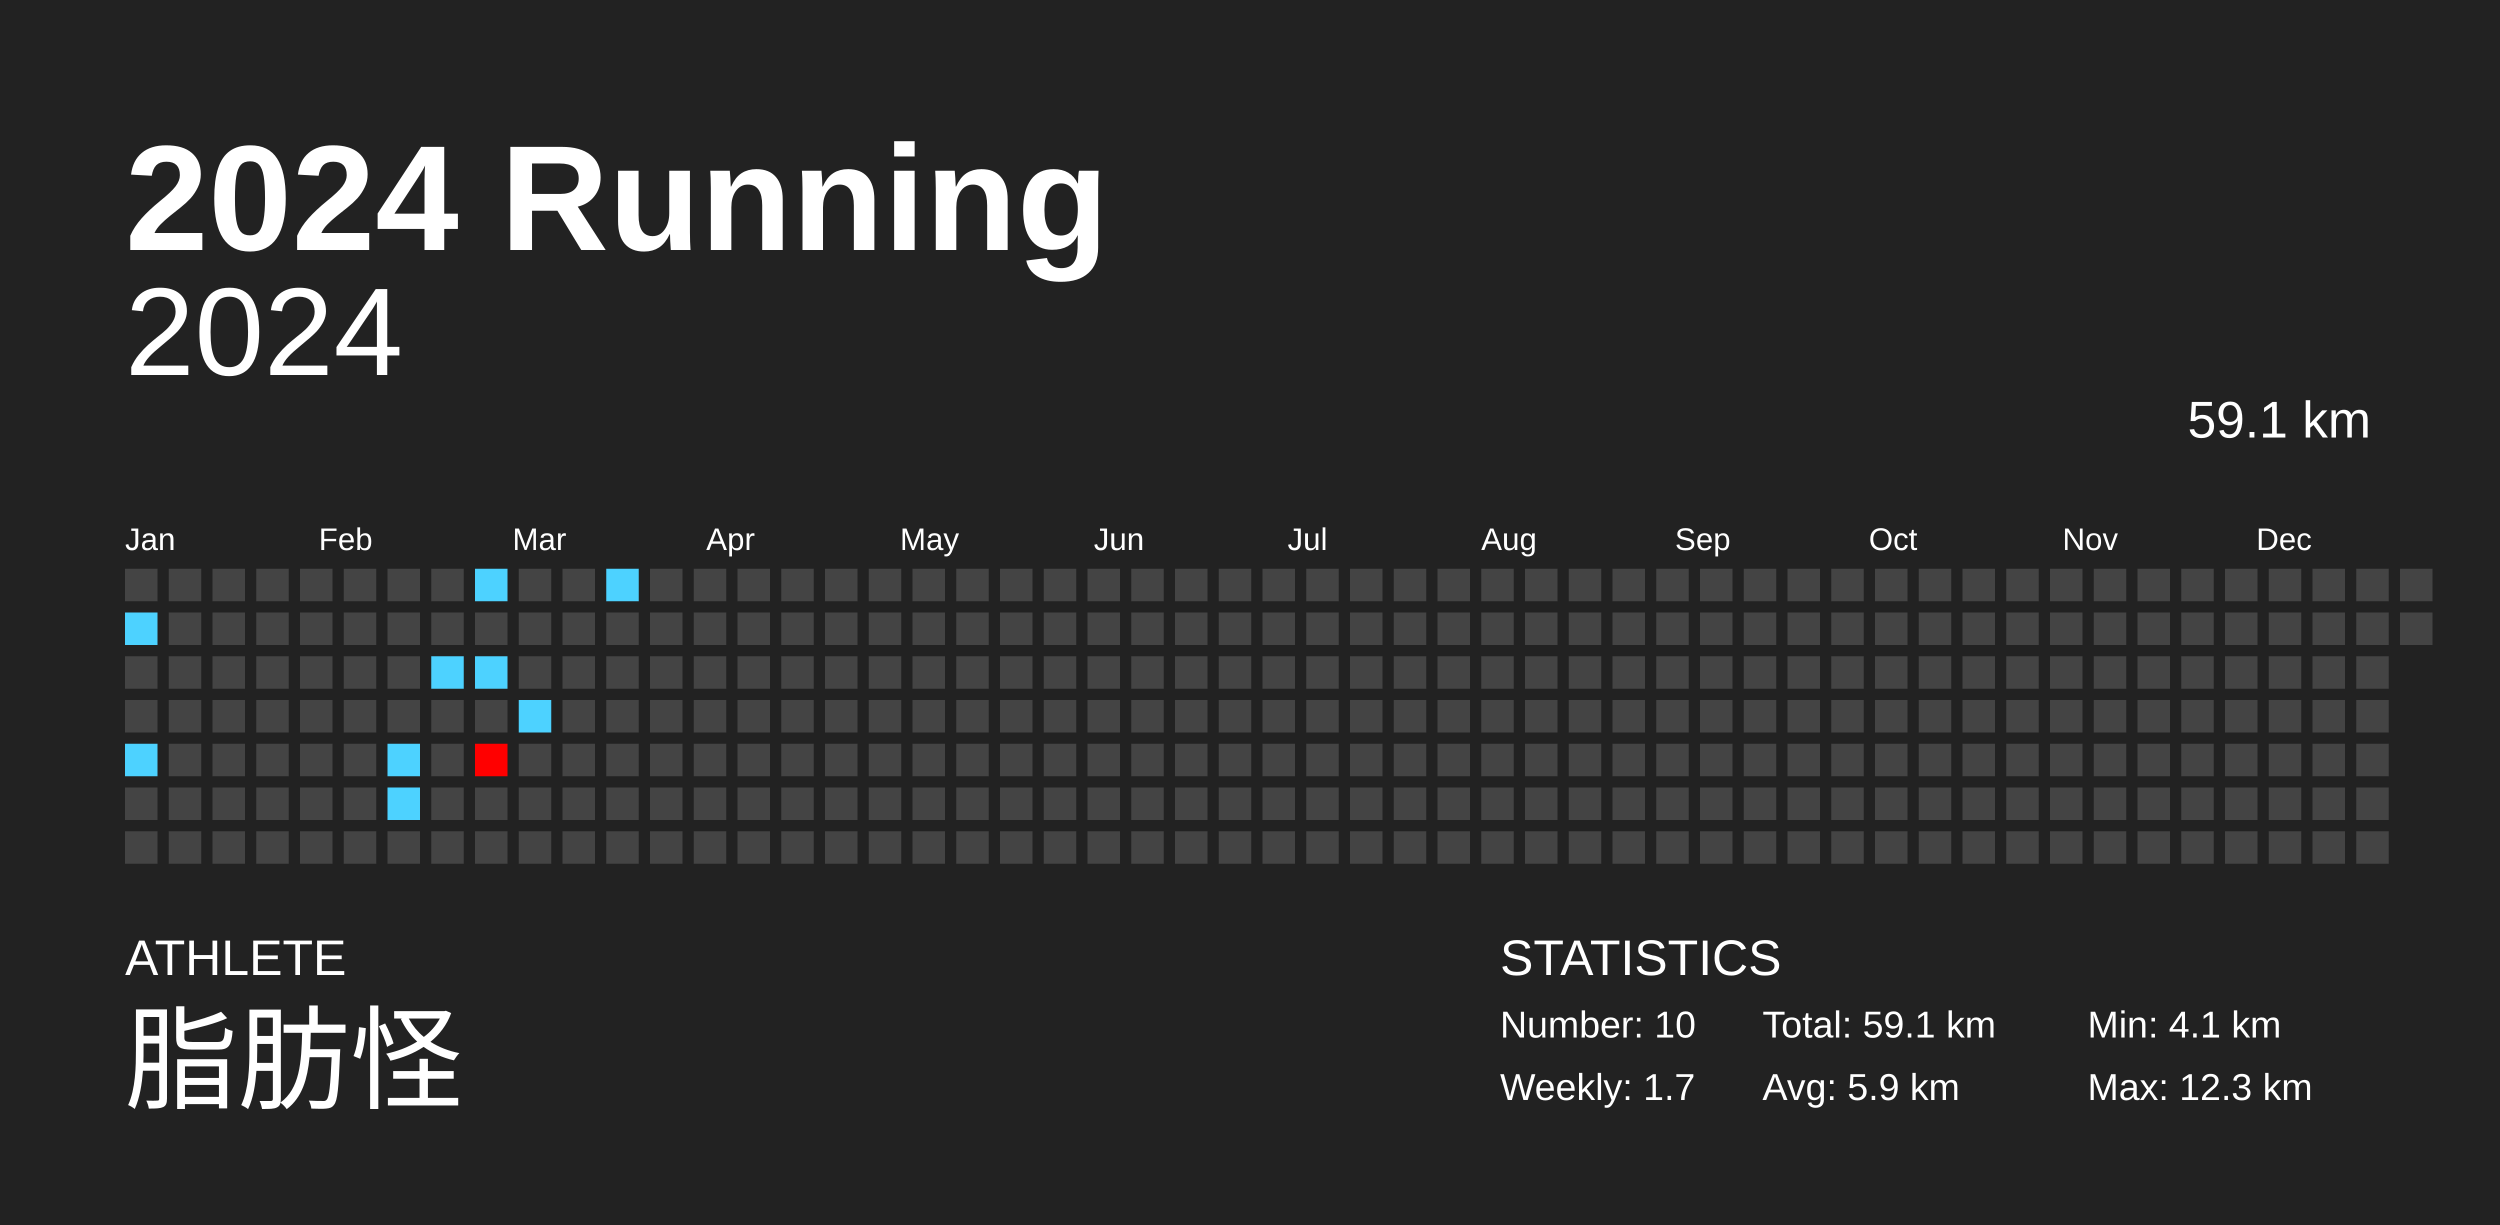
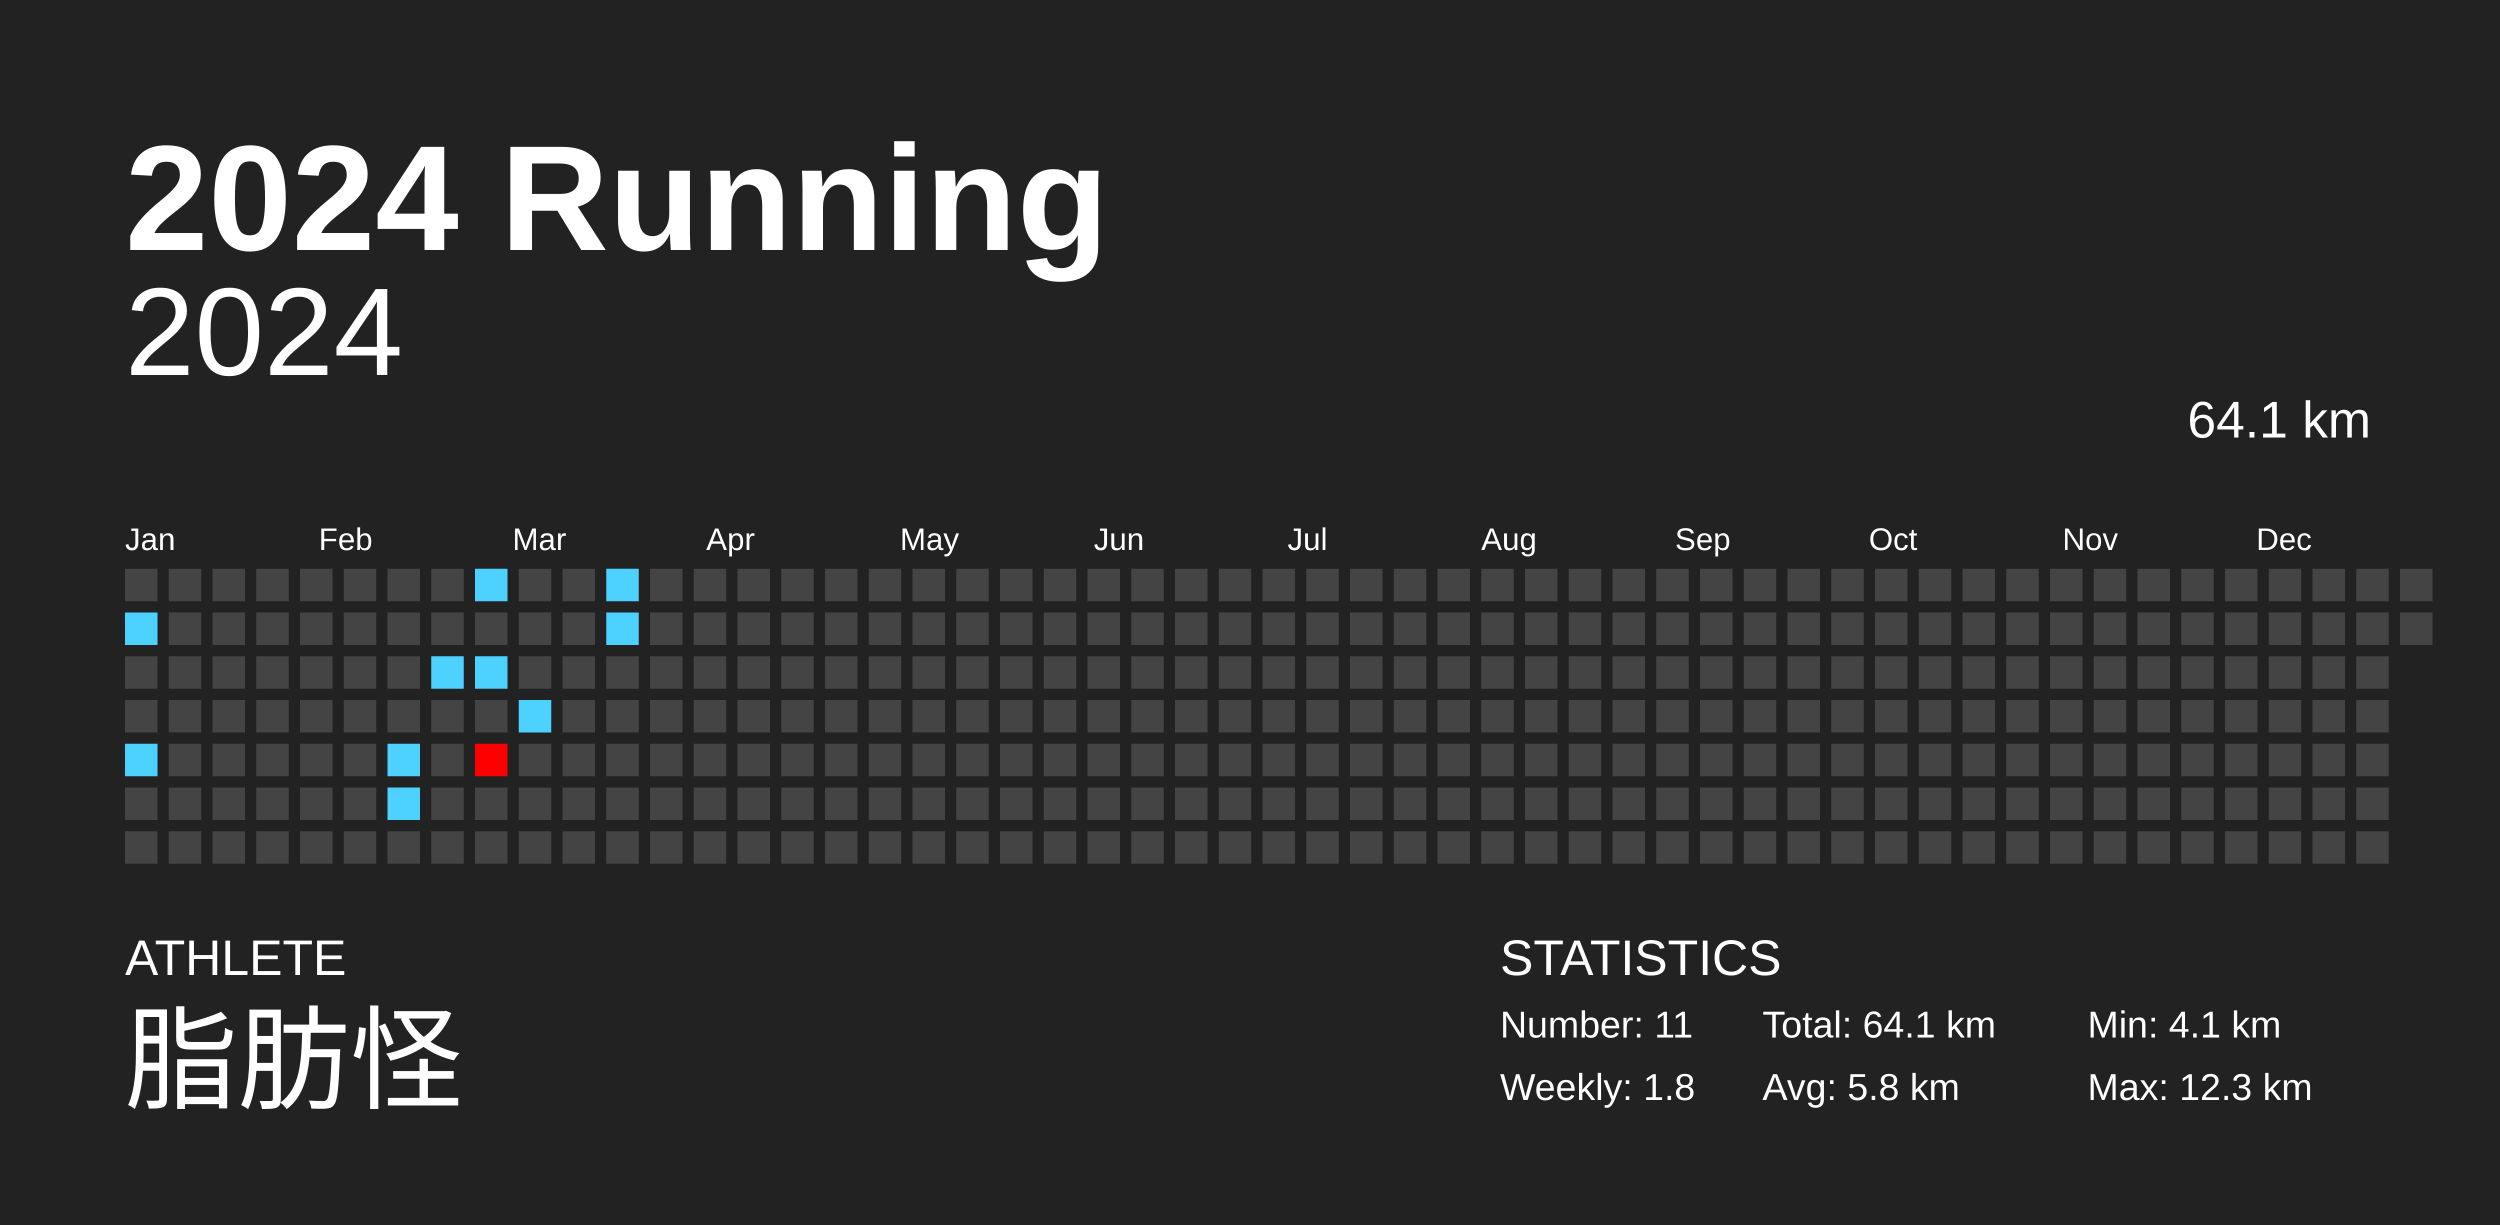
<svg xmlns="http://www.w3.org/2000/svg" baseProfile="full" height="98mm" version="1.1" viewBox="0,0,200,98" width="200mm">
  <defs />
  <rect fill="#222222" height="98" width="200" x="0" y="0" />
  <text fill="#FFFFFF" style="font-size:12px; font-family:Arial; font-weight:bold;" x="10" y="20">2024 Running</text>
  <text fill="#FFFFFF" style="font-size:4px; font-family:Arial" x="10" y="78">ATHLETE</text>
  <text fill="#FFFFFF" style="font-size:9px; font-family:Arial" x="10" y="88">脂肪怪</text>
  <text fill="#FFFFFF" style="font-size:4px; font-family:Arial" x="120" y="78">STATISTICS</text>
-   <text fill="#FFFFFF" style="font-size:3px; font-family:Arial" x="120" y="83">Number: 10</text>
-   <text fill="#FFFFFF" style="font-size:3px; font-family:Arial" x="120" y="88">Weekly: 1.7</text>
-   <text fill="#FFFFFF" style="font-size:3px; font-family:Arial" x="141" y="83">Total: 59.1 km</text>
-   <text fill="#FFFFFF" style="font-size:3px; font-family:Arial" x="141" y="88">Avg: 5.9 km</text>
+   <text fill="#FFFFFF" style="font-size:3px; font-family:Arial" x="120" y="83">Number: 11</text>
+   <text fill="#FFFFFF" style="font-size:3px; font-family:Arial" x="120" y="88">Weekly: 1.8</text>
+   <text fill="#FFFFFF" style="font-size:3px; font-family:Arial" x="141" y="83">Total: 64.1 km</text>
+   <text fill="#FFFFFF" style="font-size:3px; font-family:Arial" x="141" y="88">Avg: 5.8 km</text>
  <text fill="#FFFFFF" style="font-size:3px; font-family:Arial" x="167" y="83">Min: 4.1 km</text>
  <text fill="#FFFFFF" style="font-size:3px; font-family:Arial" x="167" y="88">Max: 12.3 km</text>
  <text alignment-baseline="hanging" fill="#FFFFFF" style="font-size:10.0px; font-family:Arial;" x="10" y="30">2024</text>
-   <text alignment-baseline="hanging" fill="#FFFFFF" style="font-size:4.125px; font-family:Arial;" x="175" y="35">59.1 km</text>
+   <text alignment-baseline="hanging" fill="#FFFFFF" style="font-size:4.125px; font-family:Arial;" x="175" y="35">64.1 km</text>
  <text fill="#FFFFFF" style="font-size:2.5px; font-family:Arial" x="10.0" y="44">Jan</text>
  <text fill="#FFFFFF" style="font-size:2.5px; font-family:Arial" x="25.5" y="44">Feb</text>
  <text fill="#FFFFFF" style="font-size:2.5px; font-family:Arial" x="41.0" y="44">Mar</text>
  <text fill="#FFFFFF" style="font-size:2.5px; font-family:Arial" x="56.5" y="44">Apr</text>
  <text fill="#FFFFFF" style="font-size:2.5px; font-family:Arial" x="72.0" y="44">May</text>
  <text fill="#FFFFFF" style="font-size:2.5px; font-family:Arial" x="87.5" y="44">Jun</text>
  <text fill="#FFFFFF" style="font-size:2.5px; font-family:Arial" x="103.0" y="44">Jul</text>
  <text fill="#FFFFFF" style="font-size:2.5px; font-family:Arial" x="118.5" y="44">Aug</text>
  <text fill="#FFFFFF" style="font-size:2.5px; font-family:Arial" x="134.0" y="44">Sep</text>
  <text fill="#FFFFFF" style="font-size:2.5px; font-family:Arial" x="149.5" y="44">Oct</text>
  <text fill="#FFFFFF" style="font-size:2.5px; font-family:Arial" x="165.0" y="44">Nov</text>
  <text fill="#FFFFFF" style="font-size:2.5px; font-family:Arial" x="180.5" y="44">Dec</text>
  <rect fill="#444444" height="2.6" width="2.6" x="10.0" y="45.5" />
  <rect fill="#4dd2ff" height="2.6" width="2.6" x="10.0" y="49.0" />
  <rect fill="#444444" height="2.6" width="2.6" x="10.0" y="52.5" />
  <rect fill="#444444" height="2.6" width="2.6" x="10.0" y="56.0" />
  <rect fill="#4dd2ff" height="2.6" width="2.6" x="10.0" y="59.5" />
  <rect fill="#444444" height="2.6" width="2.6" x="10.0" y="63.0" />
  <rect fill="#444444" height="2.6" width="2.6" x="10.0" y="66.5" />
  <rect fill="#444444" height="2.6" width="2.6" x="13.5" y="45.5" />
  <rect fill="#444444" height="2.6" width="2.6" x="13.5" y="49.0" />
  <rect fill="#444444" height="2.6" width="2.6" x="13.5" y="52.5" />
  <rect fill="#444444" height="2.6" width="2.6" x="13.5" y="56.0" />
  <rect fill="#444444" height="2.6" width="2.6" x="13.5" y="59.5" />
  <rect fill="#444444" height="2.6" width="2.6" x="13.5" y="63.0" />
  <rect fill="#444444" height="2.6" width="2.6" x="13.5" y="66.5" />
  <rect fill="#444444" height="2.6" width="2.6" x="17.0" y="45.5" />
  <rect fill="#444444" height="2.6" width="2.6" x="17.0" y="49.0" />
  <rect fill="#444444" height="2.6" width="2.6" x="17.0" y="52.5" />
  <rect fill="#444444" height="2.6" width="2.6" x="17.0" y="56.0" />
  <rect fill="#444444" height="2.6" width="2.6" x="17.0" y="59.5" />
  <rect fill="#444444" height="2.6" width="2.6" x="17.0" y="63.0" />
  <rect fill="#444444" height="2.6" width="2.6" x="17.0" y="66.5" />
  <rect fill="#444444" height="2.6" width="2.6" x="20.5" y="45.5" />
  <rect fill="#444444" height="2.6" width="2.6" x="20.5" y="49.0" />
  <rect fill="#444444" height="2.6" width="2.6" x="20.5" y="52.5" />
  <rect fill="#444444" height="2.6" width="2.6" x="20.5" y="56.0" />
  <rect fill="#444444" height="2.6" width="2.6" x="20.5" y="59.5" />
  <rect fill="#444444" height="2.6" width="2.6" x="20.5" y="63.0" />
  <rect fill="#444444" height="2.6" width="2.6" x="20.5" y="66.5" />
  <rect fill="#444444" height="2.6" width="2.6" x="24.0" y="45.5" />
  <rect fill="#444444" height="2.6" width="2.6" x="24.0" y="49.0" />
  <rect fill="#444444" height="2.6" width="2.6" x="24.0" y="52.5" />
  <rect fill="#444444" height="2.6" width="2.6" x="24.0" y="56.0" />
  <rect fill="#444444" height="2.6" width="2.6" x="24.0" y="59.5" />
  <rect fill="#444444" height="2.6" width="2.6" x="24.0" y="63.0" />
  <rect fill="#444444" height="2.6" width="2.6" x="24.0" y="66.5" />
  <rect fill="#444444" height="2.6" width="2.6" x="27.5" y="45.5" />
  <rect fill="#444444" height="2.6" width="2.6" x="27.5" y="49.0" />
  <rect fill="#444444" height="2.6" width="2.6" x="27.5" y="52.5" />
  <rect fill="#444444" height="2.6" width="2.6" x="27.5" y="56.0" />
  <rect fill="#444444" height="2.6" width="2.6" x="27.5" y="59.5" />
  <rect fill="#444444" height="2.6" width="2.6" x="27.5" y="63.0" />
  <rect fill="#444444" height="2.6" width="2.6" x="27.5" y="66.5" />
  <rect fill="#444444" height="2.6" width="2.6" x="31.0" y="45.5" />
  <rect fill="#444444" height="2.6" width="2.6" x="31.0" y="49.0" />
  <rect fill="#444444" height="2.6" width="2.6" x="31.0" y="52.5" />
  <rect fill="#444444" height="2.6" width="2.6" x="31.0" y="56.0" />
  <rect fill="#4dd2ff" height="2.6" width="2.6" x="31.0" y="59.5" />
  <rect fill="#4dd2ff" height="2.6" width="2.6" x="31.0" y="63.0" />
  <rect fill="#444444" height="2.6" width="2.6" x="31.0" y="66.5" />
  <rect fill="#444444" height="2.6" width="2.6" x="34.5" y="45.5" />
  <rect fill="#444444" height="2.6" width="2.6" x="34.5" y="49.0" />
  <rect fill="#4dd2ff" height="2.6" width="2.6" x="34.5" y="52.5" />
  <rect fill="#444444" height="2.6" width="2.6" x="34.5" y="56.0" />
  <rect fill="#444444" height="2.6" width="2.6" x="34.5" y="59.5" />
  <rect fill="#444444" height="2.6" width="2.6" x="34.5" y="63.0" />
  <rect fill="#444444" height="2.6" width="2.6" x="34.5" y="66.5" />
  <rect fill="#4dd2ff" height="2.6" width="2.6" x="38.0" y="45.5" />
  <rect fill="#444444" height="2.6" width="2.6" x="38.0" y="49.0" />
  <rect fill="#4dd2ff" height="2.6" width="2.6" x="38.0" y="52.5" />
  <rect fill="#444444" height="2.6" width="2.6" x="38.0" y="56.0" />
  <rect fill="#ff0000" height="2.6" width="2.6" x="38.0" y="59.5" />
  <rect fill="#444444" height="2.6" width="2.6" x="38.0" y="63.0" />
  <rect fill="#444444" height="2.6" width="2.6" x="38.0" y="66.5" />
  <rect fill="#444444" height="2.6" width="2.6" x="41.5" y="45.5" />
  <rect fill="#444444" height="2.6" width="2.6" x="41.5" y="49.0" />
  <rect fill="#444444" height="2.6" width="2.6" x="41.5" y="52.5" />
  <rect fill="#4dd2ff" height="2.6" width="2.6" x="41.5" y="56.0" />
  <rect fill="#444444" height="2.6" width="2.6" x="41.5" y="59.5" />
  <rect fill="#444444" height="2.6" width="2.6" x="41.5" y="63.0" />
  <rect fill="#444444" height="2.6" width="2.6" x="41.5" y="66.5" />
  <rect fill="#444444" height="2.6" width="2.6" x="45.0" y="45.5" />
  <rect fill="#444444" height="2.6" width="2.6" x="45.0" y="49.0" />
  <rect fill="#444444" height="2.6" width="2.6" x="45.0" y="52.5" />
  <rect fill="#444444" height="2.6" width="2.6" x="45.0" y="56.0" />
  <rect fill="#444444" height="2.6" width="2.6" x="45.0" y="59.5" />
  <rect fill="#444444" height="2.6" width="2.6" x="45.0" y="63.0" />
  <rect fill="#444444" height="2.6" width="2.6" x="45.0" y="66.5" />
  <rect fill="#4dd2ff" height="2.6" width="2.6" x="48.5" y="45.5" />
-   <rect fill="#444444" height="2.6" width="2.6" x="48.5" y="49.0" />
+   <rect fill="#4dd2ff" height="2.6" width="2.6" x="48.5" y="49.0" />
  <rect fill="#444444" height="2.6" width="2.6" x="48.5" y="52.5" />
  <rect fill="#444444" height="2.6" width="2.6" x="48.5" y="56.0" />
  <rect fill="#444444" height="2.6" width="2.6" x="48.5" y="59.5" />
  <rect fill="#444444" height="2.6" width="2.6" x="48.5" y="63.0" />
  <rect fill="#444444" height="2.6" width="2.6" x="48.5" y="66.5" />
  <rect fill="#444444" height="2.6" width="2.6" x="52.0" y="45.5" />
  <rect fill="#444444" height="2.6" width="2.6" x="52.0" y="49.0" />
  <rect fill="#444444" height="2.6" width="2.6" x="52.0" y="52.5" />
  <rect fill="#444444" height="2.6" width="2.6" x="52.0" y="56.0" />
  <rect fill="#444444" height="2.6" width="2.6" x="52.0" y="59.5" />
  <rect fill="#444444" height="2.6" width="2.6" x="52.0" y="63.0" />
  <rect fill="#444444" height="2.6" width="2.6" x="52.0" y="66.5" />
  <rect fill="#444444" height="2.6" width="2.6" x="55.5" y="45.5" />
  <rect fill="#444444" height="2.6" width="2.6" x="55.5" y="49.0" />
  <rect fill="#444444" height="2.6" width="2.6" x="55.5" y="52.5" />
  <rect fill="#444444" height="2.6" width="2.6" x="55.5" y="56.0" />
  <rect fill="#444444" height="2.6" width="2.6" x="55.5" y="59.5" />
  <rect fill="#444444" height="2.6" width="2.6" x="55.5" y="63.0" />
  <rect fill="#444444" height="2.6" width="2.6" x="55.5" y="66.5" />
  <rect fill="#444444" height="2.6" width="2.6" x="59.0" y="45.5" />
  <rect fill="#444444" height="2.6" width="2.6" x="59.0" y="49.0" />
  <rect fill="#444444" height="2.6" width="2.6" x="59.0" y="52.5" />
  <rect fill="#444444" height="2.6" width="2.6" x="59.0" y="56.0" />
  <rect fill="#444444" height="2.6" width="2.6" x="59.0" y="59.5" />
  <rect fill="#444444" height="2.6" width="2.6" x="59.0" y="63.0" />
  <rect fill="#444444" height="2.6" width="2.6" x="59.0" y="66.5" />
  <rect fill="#444444" height="2.6" width="2.6" x="62.5" y="45.5" />
  <rect fill="#444444" height="2.6" width="2.6" x="62.5" y="49.0" />
  <rect fill="#444444" height="2.6" width="2.6" x="62.5" y="52.5" />
  <rect fill="#444444" height="2.6" width="2.6" x="62.5" y="56.0" />
  <rect fill="#444444" height="2.6" width="2.6" x="62.5" y="59.5" />
  <rect fill="#444444" height="2.6" width="2.6" x="62.5" y="63.0" />
  <rect fill="#444444" height="2.6" width="2.6" x="62.5" y="66.5" />
  <rect fill="#444444" height="2.6" width="2.6" x="66.0" y="45.5" />
  <rect fill="#444444" height="2.6" width="2.6" x="66.0" y="49.0" />
  <rect fill="#444444" height="2.6" width="2.6" x="66.0" y="52.5" />
  <rect fill="#444444" height="2.6" width="2.6" x="66.0" y="56.0" />
  <rect fill="#444444" height="2.6" width="2.6" x="66.0" y="59.5" />
  <rect fill="#444444" height="2.6" width="2.6" x="66.0" y="63.0" />
  <rect fill="#444444" height="2.6" width="2.6" x="66.0" y="66.5" />
  <rect fill="#444444" height="2.6" width="2.6" x="69.5" y="45.5" />
  <rect fill="#444444" height="2.6" width="2.6" x="69.5" y="49.0" />
  <rect fill="#444444" height="2.6" width="2.6" x="69.5" y="52.5" />
  <rect fill="#444444" height="2.6" width="2.6" x="69.5" y="56.0" />
  <rect fill="#444444" height="2.6" width="2.6" x="69.5" y="59.5" />
  <rect fill="#444444" height="2.6" width="2.6" x="69.5" y="63.0" />
  <rect fill="#444444" height="2.6" width="2.6" x="69.5" y="66.5" />
  <rect fill="#444444" height="2.6" width="2.6" x="73.0" y="45.5" />
  <rect fill="#444444" height="2.6" width="2.6" x="73.0" y="49.0" />
  <rect fill="#444444" height="2.6" width="2.6" x="73.0" y="52.5" />
  <rect fill="#444444" height="2.6" width="2.6" x="73.0" y="56.0" />
  <rect fill="#444444" height="2.6" width="2.6" x="73.0" y="59.5" />
  <rect fill="#444444" height="2.6" width="2.6" x="73.0" y="63.0" />
  <rect fill="#444444" height="2.6" width="2.6" x="73.0" y="66.5" />
  <rect fill="#444444" height="2.6" width="2.6" x="76.5" y="45.5" />
  <rect fill="#444444" height="2.6" width="2.6" x="76.5" y="49.0" />
  <rect fill="#444444" height="2.6" width="2.6" x="76.5" y="52.5" />
  <rect fill="#444444" height="2.6" width="2.6" x="76.5" y="56.0" />
  <rect fill="#444444" height="2.6" width="2.6" x="76.5" y="59.5" />
  <rect fill="#444444" height="2.6" width="2.6" x="76.5" y="63.0" />
  <rect fill="#444444" height="2.6" width="2.6" x="76.5" y="66.5" />
  <rect fill="#444444" height="2.6" width="2.6" x="80.0" y="45.5" />
  <rect fill="#444444" height="2.6" width="2.6" x="80.0" y="49.0" />
  <rect fill="#444444" height="2.6" width="2.6" x="80.0" y="52.5" />
  <rect fill="#444444" height="2.6" width="2.6" x="80.0" y="56.0" />
  <rect fill="#444444" height="2.6" width="2.6" x="80.0" y="59.5" />
  <rect fill="#444444" height="2.6" width="2.6" x="80.0" y="63.0" />
  <rect fill="#444444" height="2.6" width="2.6" x="80.0" y="66.5" />
  <rect fill="#444444" height="2.6" width="2.6" x="83.5" y="45.5" />
  <rect fill="#444444" height="2.6" width="2.6" x="83.5" y="49.0" />
  <rect fill="#444444" height="2.6" width="2.6" x="83.5" y="52.5" />
  <rect fill="#444444" height="2.6" width="2.6" x="83.5" y="56.0" />
  <rect fill="#444444" height="2.6" width="2.6" x="83.5" y="59.5" />
  <rect fill="#444444" height="2.6" width="2.6" x="83.5" y="63.0" />
  <rect fill="#444444" height="2.6" width="2.6" x="83.5" y="66.5" />
  <rect fill="#444444" height="2.6" width="2.6" x="87.0" y="45.5" />
  <rect fill="#444444" height="2.6" width="2.6" x="87.0" y="49.0" />
  <rect fill="#444444" height="2.6" width="2.6" x="87.0" y="52.5" />
  <rect fill="#444444" height="2.6" width="2.6" x="87.0" y="56.0" />
  <rect fill="#444444" height="2.6" width="2.6" x="87.0" y="59.5" />
  <rect fill="#444444" height="2.6" width="2.6" x="87.0" y="63.0" />
  <rect fill="#444444" height="2.6" width="2.6" x="87.0" y="66.5" />
  <rect fill="#444444" height="2.6" width="2.6" x="90.5" y="45.5" />
  <rect fill="#444444" height="2.6" width="2.6" x="90.5" y="49.0" />
  <rect fill="#444444" height="2.6" width="2.6" x="90.5" y="52.5" />
  <rect fill="#444444" height="2.6" width="2.6" x="90.5" y="56.0" />
  <rect fill="#444444" height="2.6" width="2.6" x="90.5" y="59.5" />
  <rect fill="#444444" height="2.6" width="2.6" x="90.5" y="63.0" />
  <rect fill="#444444" height="2.6" width="2.6" x="90.5" y="66.5" />
  <rect fill="#444444" height="2.6" width="2.6" x="94.0" y="45.5" />
  <rect fill="#444444" height="2.6" width="2.6" x="94.0" y="49.0" />
  <rect fill="#444444" height="2.6" width="2.6" x="94.0" y="52.5" />
  <rect fill="#444444" height="2.6" width="2.6" x="94.0" y="56.0" />
  <rect fill="#444444" height="2.6" width="2.6" x="94.0" y="59.5" />
  <rect fill="#444444" height="2.6" width="2.6" x="94.0" y="63.0" />
  <rect fill="#444444" height="2.6" width="2.6" x="94.0" y="66.5" />
  <rect fill="#444444" height="2.6" width="2.6" x="97.5" y="45.5" />
  <rect fill="#444444" height="2.6" width="2.6" x="97.5" y="49.0" />
  <rect fill="#444444" height="2.6" width="2.6" x="97.5" y="52.5" />
  <rect fill="#444444" height="2.6" width="2.6" x="97.5" y="56.0" />
  <rect fill="#444444" height="2.6" width="2.6" x="97.5" y="59.5" />
  <rect fill="#444444" height="2.6" width="2.6" x="97.5" y="63.0" />
  <rect fill="#444444" height="2.6" width="2.6" x="97.5" y="66.5" />
  <rect fill="#444444" height="2.6" width="2.6" x="101.0" y="45.5" />
  <rect fill="#444444" height="2.6" width="2.6" x="101.0" y="49.0" />
  <rect fill="#444444" height="2.6" width="2.6" x="101.0" y="52.5" />
  <rect fill="#444444" height="2.6" width="2.6" x="101.0" y="56.0" />
  <rect fill="#444444" height="2.6" width="2.6" x="101.0" y="59.5" />
  <rect fill="#444444" height="2.6" width="2.6" x="101.0" y="63.0" />
  <rect fill="#444444" height="2.6" width="2.6" x="101.0" y="66.5" />
  <rect fill="#444444" height="2.6" width="2.6" x="104.5" y="45.5" />
  <rect fill="#444444" height="2.6" width="2.6" x="104.5" y="49.0" />
  <rect fill="#444444" height="2.6" width="2.6" x="104.5" y="52.5" />
  <rect fill="#444444" height="2.6" width="2.6" x="104.5" y="56.0" />
  <rect fill="#444444" height="2.6" width="2.6" x="104.5" y="59.5" />
  <rect fill="#444444" height="2.6" width="2.6" x="104.5" y="63.0" />
  <rect fill="#444444" height="2.6" width="2.6" x="104.5" y="66.5" />
  <rect fill="#444444" height="2.6" width="2.6" x="108.0" y="45.5" />
  <rect fill="#444444" height="2.6" width="2.6" x="108.0" y="49.0" />
  <rect fill="#444444" height="2.6" width="2.6" x="108.0" y="52.5" />
  <rect fill="#444444" height="2.6" width="2.6" x="108.0" y="56.0" />
  <rect fill="#444444" height="2.6" width="2.6" x="108.0" y="59.5" />
  <rect fill="#444444" height="2.6" width="2.6" x="108.0" y="63.0" />
  <rect fill="#444444" height="2.6" width="2.6" x="108.0" y="66.5" />
  <rect fill="#444444" height="2.6" width="2.6" x="111.5" y="45.5" />
  <rect fill="#444444" height="2.6" width="2.6" x="111.5" y="49.0" />
  <rect fill="#444444" height="2.6" width="2.6" x="111.5" y="52.5" />
  <rect fill="#444444" height="2.6" width="2.6" x="111.5" y="56.0" />
  <rect fill="#444444" height="2.6" width="2.6" x="111.5" y="59.5" />
  <rect fill="#444444" height="2.6" width="2.6" x="111.5" y="63.0" />
  <rect fill="#444444" height="2.6" width="2.6" x="111.5" y="66.5" />
  <rect fill="#444444" height="2.6" width="2.6" x="115.0" y="45.5" />
  <rect fill="#444444" height="2.6" width="2.6" x="115.0" y="49.0" />
  <rect fill="#444444" height="2.6" width="2.6" x="115.0" y="52.5" />
  <rect fill="#444444" height="2.6" width="2.6" x="115.0" y="56.0" />
  <rect fill="#444444" height="2.6" width="2.6" x="115.0" y="59.5" />
  <rect fill="#444444" height="2.6" width="2.6" x="115.0" y="63.0" />
  <rect fill="#444444" height="2.6" width="2.6" x="115.0" y="66.5" />
  <rect fill="#444444" height="2.6" width="2.6" x="118.5" y="45.5" />
  <rect fill="#444444" height="2.6" width="2.6" x="118.5" y="49.0" />
  <rect fill="#444444" height="2.6" width="2.6" x="118.5" y="52.5" />
  <rect fill="#444444" height="2.6" width="2.6" x="118.5" y="56.0" />
  <rect fill="#444444" height="2.6" width="2.6" x="118.5" y="59.5" />
  <rect fill="#444444" height="2.6" width="2.6" x="118.5" y="63.0" />
  <rect fill="#444444" height="2.6" width="2.6" x="118.5" y="66.5" />
  <rect fill="#444444" height="2.6" width="2.6" x="122.0" y="45.5" />
  <rect fill="#444444" height="2.6" width="2.6" x="122.0" y="49.0" />
  <rect fill="#444444" height="2.6" width="2.6" x="122.0" y="52.5" />
  <rect fill="#444444" height="2.6" width="2.6" x="122.0" y="56.0" />
  <rect fill="#444444" height="2.6" width="2.6" x="122.0" y="59.5" />
  <rect fill="#444444" height="2.6" width="2.6" x="122.0" y="63.0" />
  <rect fill="#444444" height="2.6" width="2.6" x="122.0" y="66.5" />
  <rect fill="#444444" height="2.6" width="2.6" x="125.5" y="45.5" />
  <rect fill="#444444" height="2.6" width="2.6" x="125.5" y="49.0" />
  <rect fill="#444444" height="2.6" width="2.6" x="125.5" y="52.5" />
  <rect fill="#444444" height="2.6" width="2.6" x="125.5" y="56.0" />
  <rect fill="#444444" height="2.6" width="2.6" x="125.5" y="59.5" />
  <rect fill="#444444" height="2.6" width="2.6" x="125.5" y="63.0" />
  <rect fill="#444444" height="2.6" width="2.6" x="125.5" y="66.5" />
  <rect fill="#444444" height="2.6" width="2.6" x="129.0" y="45.5" />
  <rect fill="#444444" height="2.6" width="2.6" x="129.0" y="49.0" />
  <rect fill="#444444" height="2.6" width="2.6" x="129.0" y="52.5" />
  <rect fill="#444444" height="2.6" width="2.6" x="129.0" y="56.0" />
  <rect fill="#444444" height="2.6" width="2.6" x="129.0" y="59.5" />
  <rect fill="#444444" height="2.6" width="2.6" x="129.0" y="63.0" />
  <rect fill="#444444" height="2.6" width="2.6" x="129.0" y="66.5" />
  <rect fill="#444444" height="2.6" width="2.6" x="132.5" y="45.5" />
  <rect fill="#444444" height="2.6" width="2.6" x="132.5" y="49.0" />
  <rect fill="#444444" height="2.6" width="2.6" x="132.5" y="52.5" />
  <rect fill="#444444" height="2.6" width="2.6" x="132.5" y="56.0" />
  <rect fill="#444444" height="2.6" width="2.6" x="132.5" y="59.5" />
  <rect fill="#444444" height="2.6" width="2.6" x="132.5" y="63.0" />
  <rect fill="#444444" height="2.6" width="2.6" x="132.5" y="66.5" />
  <rect fill="#444444" height="2.6" width="2.6" x="136.0" y="45.5" />
  <rect fill="#444444" height="2.6" width="2.6" x="136.0" y="49.0" />
  <rect fill="#444444" height="2.6" width="2.6" x="136.0" y="52.5" />
  <rect fill="#444444" height="2.6" width="2.6" x="136.0" y="56.0" />
  <rect fill="#444444" height="2.6" width="2.6" x="136.0" y="59.5" />
  <rect fill="#444444" height="2.6" width="2.6" x="136.0" y="63.0" />
  <rect fill="#444444" height="2.6" width="2.6" x="136.0" y="66.5" />
  <rect fill="#444444" height="2.6" width="2.6" x="139.5" y="45.5" />
  <rect fill="#444444" height="2.6" width="2.6" x="139.5" y="49.0" />
  <rect fill="#444444" height="2.6" width="2.6" x="139.5" y="52.5" />
  <rect fill="#444444" height="2.6" width="2.6" x="139.5" y="56.0" />
  <rect fill="#444444" height="2.6" width="2.6" x="139.5" y="59.5" />
  <rect fill="#444444" height="2.6" width="2.6" x="139.5" y="63.0" />
  <rect fill="#444444" height="2.6" width="2.6" x="139.5" y="66.5" />
  <rect fill="#444444" height="2.6" width="2.6" x="143.0" y="45.5" />
  <rect fill="#444444" height="2.6" width="2.6" x="143.0" y="49.0" />
  <rect fill="#444444" height="2.6" width="2.6" x="143.0" y="52.5" />
  <rect fill="#444444" height="2.6" width="2.6" x="143.0" y="56.0" />
  <rect fill="#444444" height="2.6" width="2.6" x="143.0" y="59.5" />
  <rect fill="#444444" height="2.6" width="2.6" x="143.0" y="63.0" />
  <rect fill="#444444" height="2.6" width="2.6" x="143.0" y="66.5" />
  <rect fill="#444444" height="2.6" width="2.6" x="146.5" y="45.5" />
  <rect fill="#444444" height="2.6" width="2.6" x="146.5" y="49.0" />
  <rect fill="#444444" height="2.6" width="2.6" x="146.5" y="52.5" />
  <rect fill="#444444" height="2.6" width="2.6" x="146.5" y="56.0" />
  <rect fill="#444444" height="2.6" width="2.6" x="146.5" y="59.5" />
  <rect fill="#444444" height="2.6" width="2.6" x="146.5" y="63.0" />
  <rect fill="#444444" height="2.6" width="2.6" x="146.5" y="66.5" />
  <rect fill="#444444" height="2.6" width="2.6" x="150.0" y="45.5" />
  <rect fill="#444444" height="2.6" width="2.6" x="150.0" y="49.0" />
  <rect fill="#444444" height="2.6" width="2.6" x="150.0" y="52.5" />
  <rect fill="#444444" height="2.6" width="2.6" x="150.0" y="56.0" />
  <rect fill="#444444" height="2.6" width="2.6" x="150.0" y="59.5" />
  <rect fill="#444444" height="2.6" width="2.6" x="150.0" y="63.0" />
  <rect fill="#444444" height="2.6" width="2.6" x="150.0" y="66.5" />
  <rect fill="#444444" height="2.6" width="2.6" x="153.5" y="45.5" />
  <rect fill="#444444" height="2.6" width="2.6" x="153.5" y="49.0" />
  <rect fill="#444444" height="2.6" width="2.6" x="153.5" y="52.5" />
  <rect fill="#444444" height="2.6" width="2.6" x="153.5" y="56.0" />
  <rect fill="#444444" height="2.6" width="2.6" x="153.5" y="59.5" />
  <rect fill="#444444" height="2.6" width="2.6" x="153.5" y="63.0" />
  <rect fill="#444444" height="2.6" width="2.6" x="153.5" y="66.5" />
  <rect fill="#444444" height="2.6" width="2.6" x="157.0" y="45.5" />
  <rect fill="#444444" height="2.6" width="2.6" x="157.0" y="49.0" />
  <rect fill="#444444" height="2.6" width="2.6" x="157.0" y="52.5" />
  <rect fill="#444444" height="2.6" width="2.6" x="157.0" y="56.0" />
  <rect fill="#444444" height="2.6" width="2.6" x="157.0" y="59.5" />
  <rect fill="#444444" height="2.6" width="2.6" x="157.0" y="63.0" />
  <rect fill="#444444" height="2.6" width="2.6" x="157.0" y="66.5" />
  <rect fill="#444444" height="2.6" width="2.6" x="160.5" y="45.5" />
  <rect fill="#444444" height="2.6" width="2.6" x="160.5" y="49.0" />
  <rect fill="#444444" height="2.6" width="2.6" x="160.5" y="52.5" />
  <rect fill="#444444" height="2.6" width="2.6" x="160.5" y="56.0" />
  <rect fill="#444444" height="2.6" width="2.6" x="160.5" y="59.5" />
  <rect fill="#444444" height="2.6" width="2.6" x="160.5" y="63.0" />
  <rect fill="#444444" height="2.6" width="2.6" x="160.5" y="66.5" />
  <rect fill="#444444" height="2.6" width="2.6" x="164.0" y="45.5" />
  <rect fill="#444444" height="2.6" width="2.6" x="164.0" y="49.0" />
  <rect fill="#444444" height="2.6" width="2.6" x="164.0" y="52.5" />
  <rect fill="#444444" height="2.6" width="2.6" x="164.0" y="56.0" />
  <rect fill="#444444" height="2.6" width="2.6" x="164.0" y="59.5" />
  <rect fill="#444444" height="2.6" width="2.6" x="164.0" y="63.0" />
  <rect fill="#444444" height="2.6" width="2.6" x="164.0" y="66.5" />
  <rect fill="#444444" height="2.6" width="2.6" x="167.5" y="45.5" />
  <rect fill="#444444" height="2.6" width="2.6" x="167.5" y="49.0" />
  <rect fill="#444444" height="2.6" width="2.6" x="167.5" y="52.5" />
  <rect fill="#444444" height="2.6" width="2.6" x="167.5" y="56.0" />
  <rect fill="#444444" height="2.6" width="2.6" x="167.5" y="59.5" />
  <rect fill="#444444" height="2.6" width="2.6" x="167.5" y="63.0" />
  <rect fill="#444444" height="2.6" width="2.6" x="167.5" y="66.5" />
  <rect fill="#444444" height="2.6" width="2.6" x="171.0" y="45.5" />
  <rect fill="#444444" height="2.6" width="2.6" x="171.0" y="49.0" />
  <rect fill="#444444" height="2.6" width="2.6" x="171.0" y="52.5" />
  <rect fill="#444444" height="2.6" width="2.6" x="171.0" y="56.0" />
  <rect fill="#444444" height="2.6" width="2.6" x="171.0" y="59.5" />
  <rect fill="#444444" height="2.6" width="2.6" x="171.0" y="63.0" />
  <rect fill="#444444" height="2.6" width="2.6" x="171.0" y="66.5" />
  <rect fill="#444444" height="2.6" width="2.6" x="174.5" y="45.5" />
  <rect fill="#444444" height="2.6" width="2.6" x="174.5" y="49.0" />
  <rect fill="#444444" height="2.6" width="2.6" x="174.5" y="52.5" />
  <rect fill="#444444" height="2.6" width="2.6" x="174.5" y="56.0" />
  <rect fill="#444444" height="2.6" width="2.6" x="174.5" y="59.5" />
  <rect fill="#444444" height="2.6" width="2.6" x="174.5" y="63.0" />
  <rect fill="#444444" height="2.6" width="2.6" x="174.5" y="66.5" />
  <rect fill="#444444" height="2.6" width="2.6" x="178.0" y="45.5" />
  <rect fill="#444444" height="2.6" width="2.6" x="178.0" y="49.0" />
  <rect fill="#444444" height="2.6" width="2.6" x="178.0" y="52.5" />
  <rect fill="#444444" height="2.6" width="2.6" x="178.0" y="56.0" />
  <rect fill="#444444" height="2.6" width="2.6" x="178.0" y="59.5" />
  <rect fill="#444444" height="2.6" width="2.6" x="178.0" y="63.0" />
  <rect fill="#444444" height="2.6" width="2.6" x="178.0" y="66.5" />
  <rect fill="#444444" height="2.6" width="2.6" x="181.5" y="45.5" />
  <rect fill="#444444" height="2.6" width="2.6" x="181.5" y="49.0" />
  <rect fill="#444444" height="2.6" width="2.6" x="181.5" y="52.5" />
  <rect fill="#444444" height="2.6" width="2.6" x="181.5" y="56.0" />
  <rect fill="#444444" height="2.6" width="2.6" x="181.5" y="59.5" />
  <rect fill="#444444" height="2.6" width="2.6" x="181.5" y="63.0" />
  <rect fill="#444444" height="2.6" width="2.6" x="181.5" y="66.5" />
  <rect fill="#444444" height="2.6" width="2.6" x="185.0" y="45.5" />
  <rect fill="#444444" height="2.6" width="2.6" x="185.0" y="49.0" />
  <rect fill="#444444" height="2.6" width="2.6" x="185.0" y="52.5" />
  <rect fill="#444444" height="2.6" width="2.6" x="185.0" y="56.0" />
  <rect fill="#444444" height="2.6" width="2.6" x="185.0" y="59.5" />
  <rect fill="#444444" height="2.6" width="2.6" x="185.0" y="63.0" />
  <rect fill="#444444" height="2.6" width="2.6" x="185.0" y="66.5" />
  <rect fill="#444444" height="2.6" width="2.6" x="188.5" y="45.5" />
  <rect fill="#444444" height="2.6" width="2.6" x="188.5" y="49.0" />
  <rect fill="#444444" height="2.6" width="2.6" x="188.5" y="52.5" />
  <rect fill="#444444" height="2.6" width="2.6" x="188.5" y="56.0" />
  <rect fill="#444444" height="2.6" width="2.6" x="188.5" y="59.5" />
  <rect fill="#444444" height="2.6" width="2.6" x="188.5" y="63.0" />
  <rect fill="#444444" height="2.6" width="2.6" x="188.5" y="66.5" />
  <rect fill="#444444" height="2.6" width="2.6" x="192.0" y="45.5" />
  <rect fill="#444444" height="2.6" width="2.6" x="192.0" y="49.0" />
</svg>
